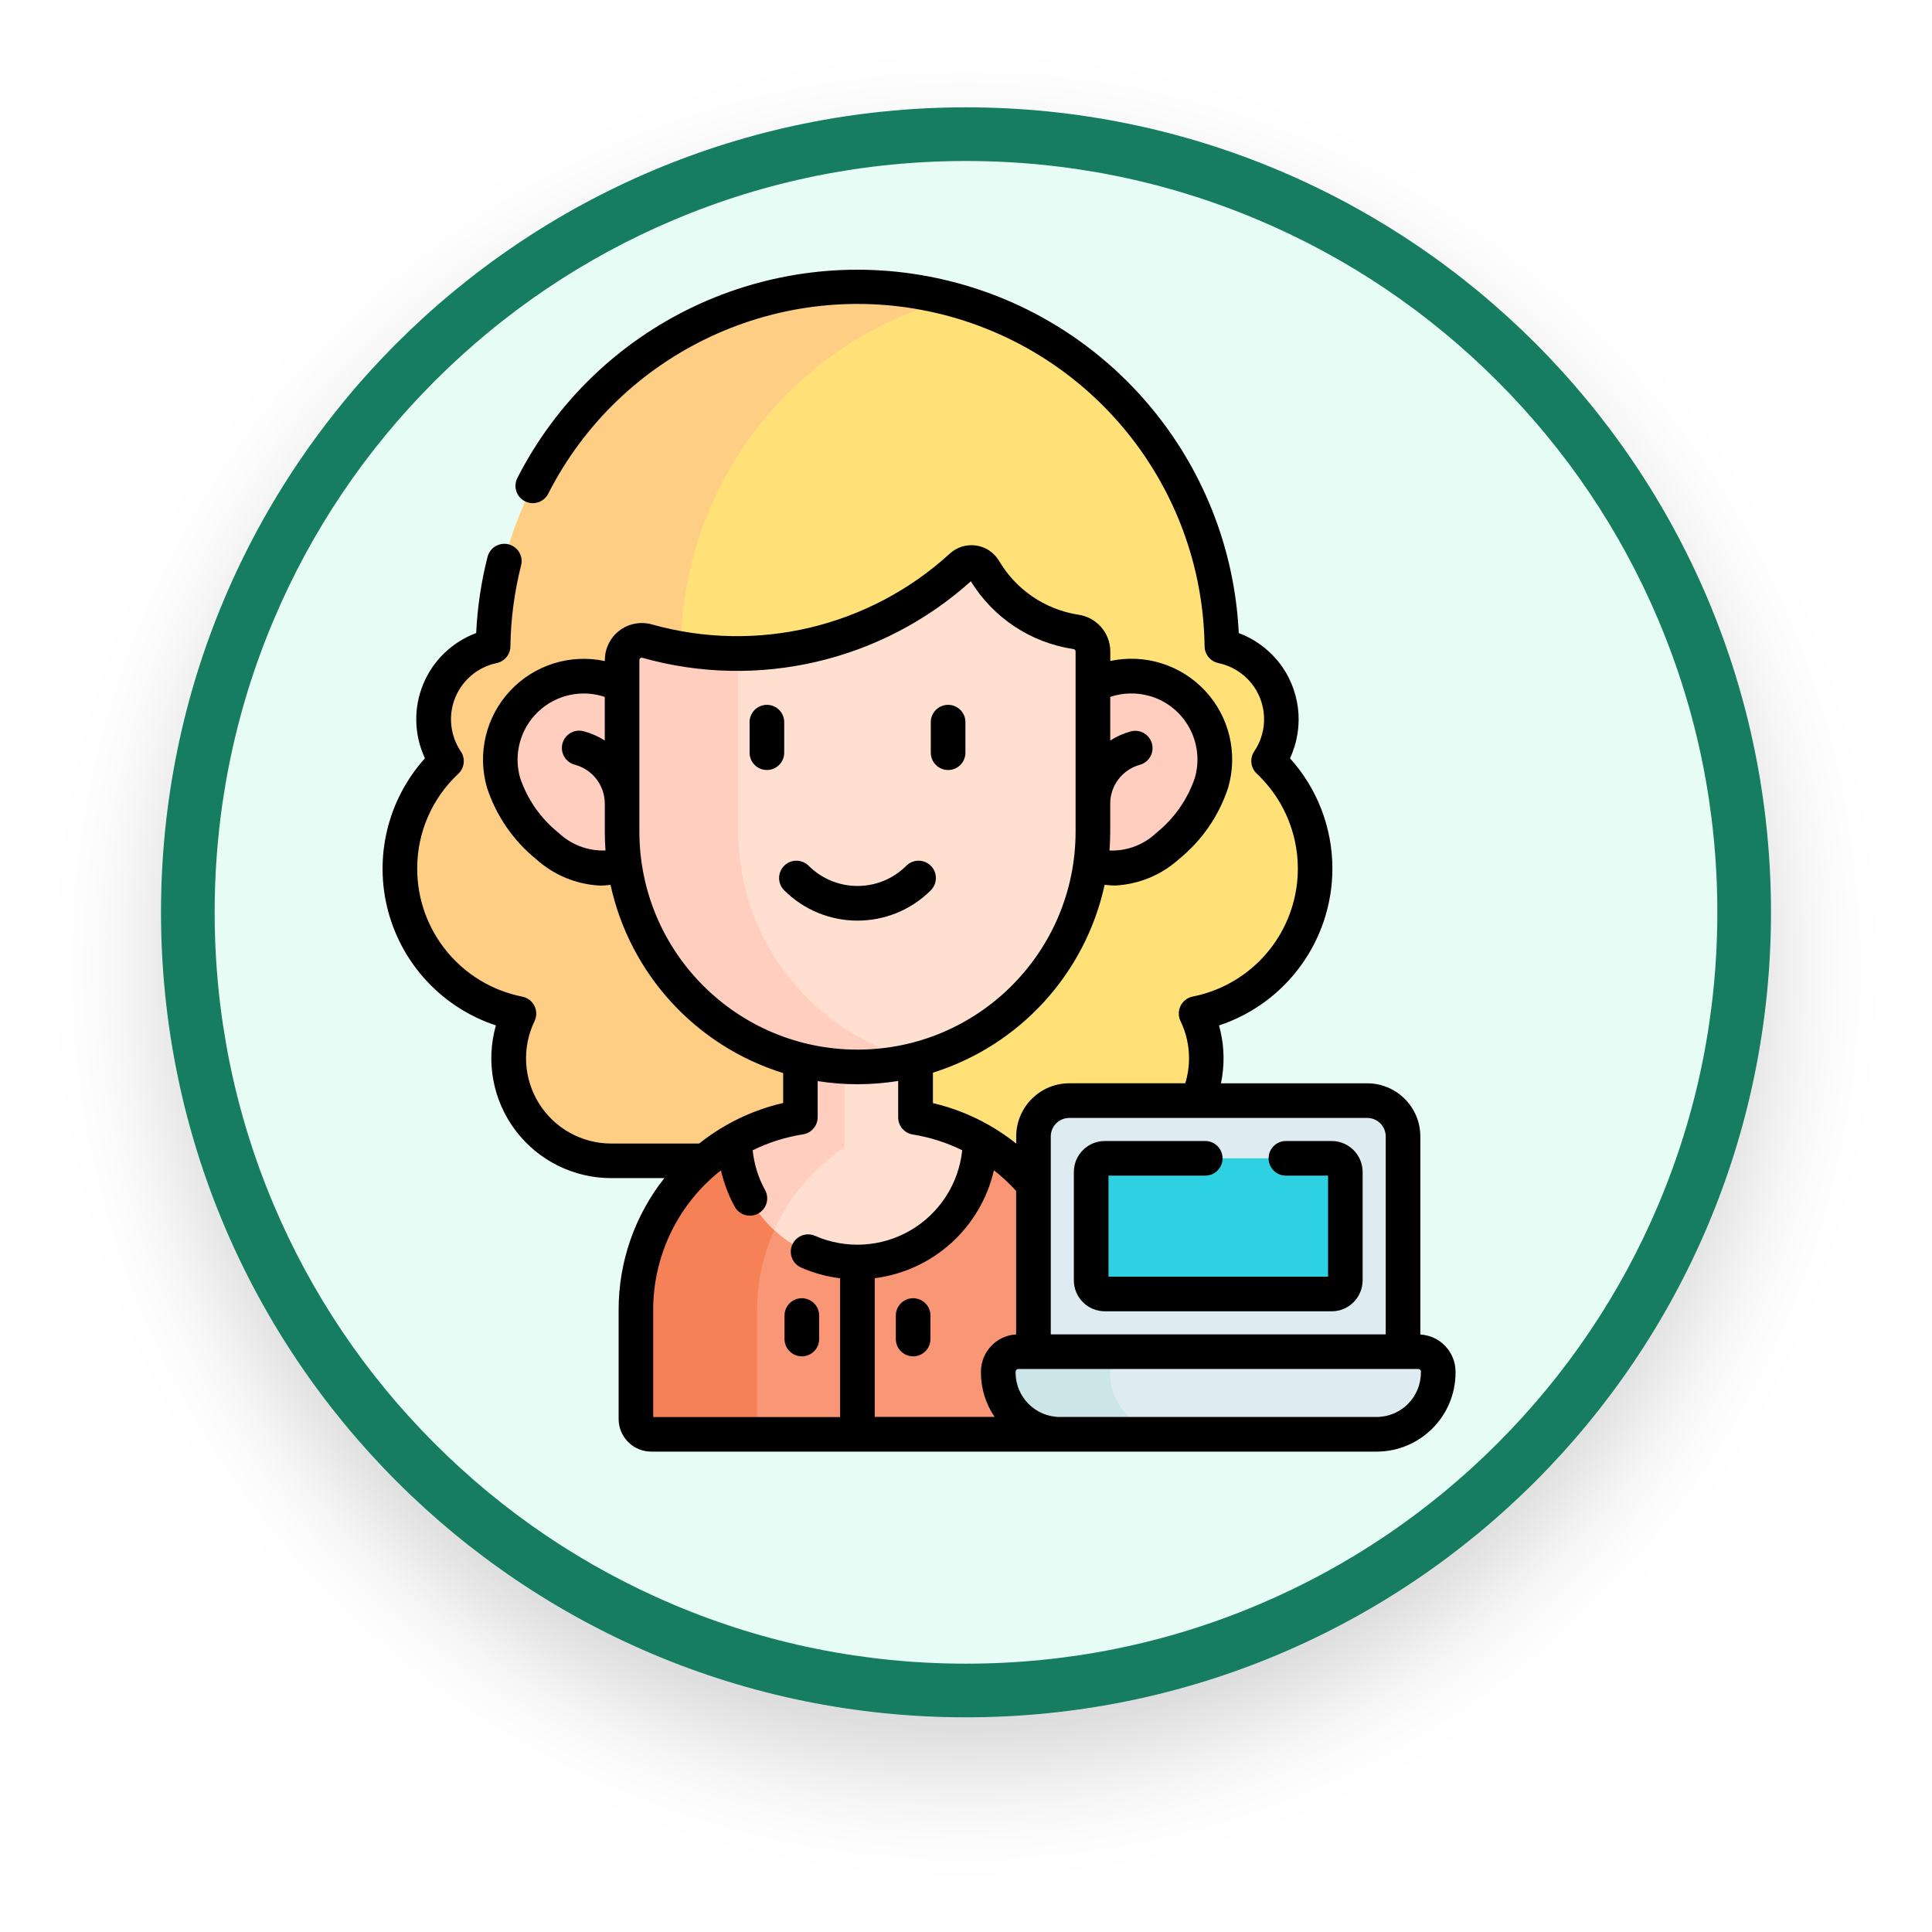
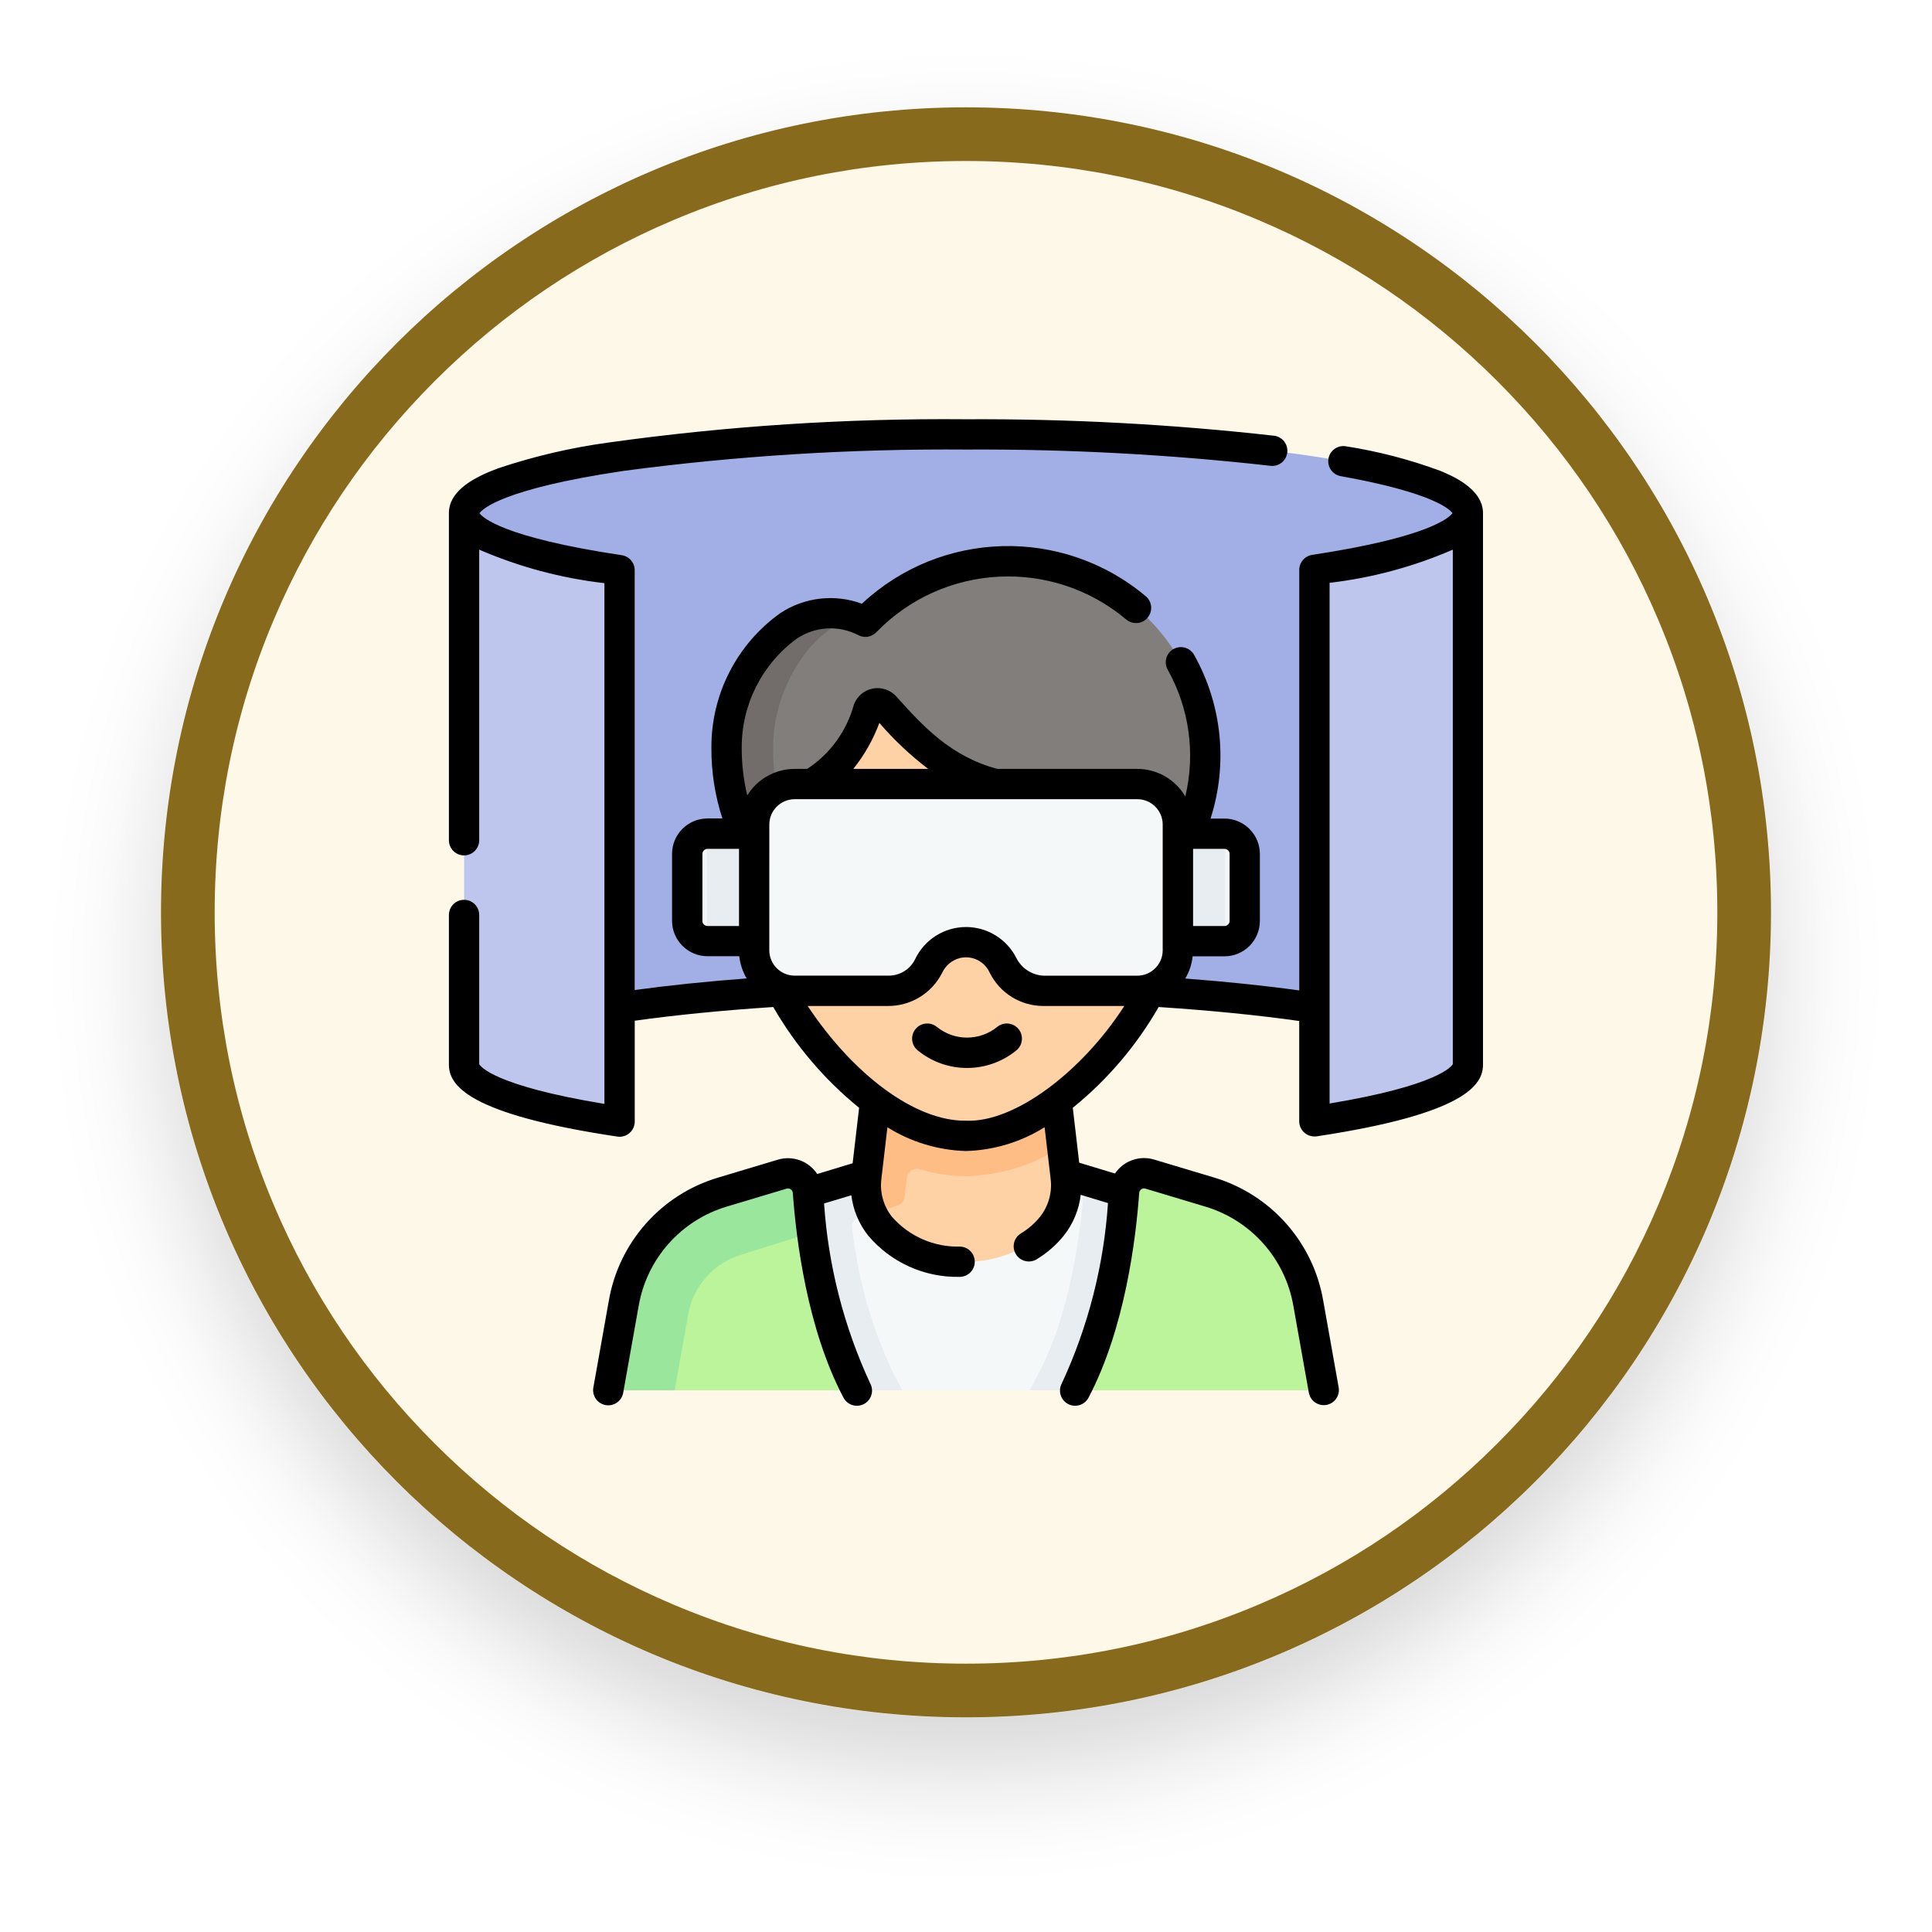
<svg xmlns="http://www.w3.org/2000/svg" width="108" height="108" viewBox="0 0 108 108">
  <defs>
    <filter id="Fondo" x="0" y="0" width="108" height="108" filterUnits="userSpaceOnUse">
      <feOffset dy="3" input="SourceAlpha" />
      <feGaussianBlur stdDeviation="3" result="blur" />
      <feFlood flood-opacity="0.161" />
      <feComposite operator="in" in2="blur" />
      <feComposite in="SourceGraphic" />
    </filter>
  </defs>
-   <g id="Group_1220863" data-name="Group 1220863" transform="translate(-614.101 -446)">
-     <g id="Group_1220723" data-name="Group 1220723" transform="translate(0 -11)">
-       <g id="Group_1220472" data-name="Group 1220472" transform="translate(0 162)">
-         <g id="Group_1210004" data-name="Group 1210004" transform="translate(623.101 301)">
-           <g id="Group_1143757" data-name="Group 1143757" transform="translate(0)">
-             <g transform="matrix(1, 0, 0, 1, -9, -6)" filter="url(#Fondo)">
-               <g id="Fondo-2" data-name="Fondo" transform="translate(9 6)" fill="#e8fcf6">
-                 <path d="M 45 88.5 C 39.127 88.5 33.43 87.35 28.068 85.082 C 22.889 82.891 18.236 79.754 14.241 75.759 C 10.245 71.764 7.109 67.111 4.918 61.932 C 2.65 56.57 1.5 50.873 1.5 45 C 1.5 39.127 2.65 33.43 4.918 28.068 C 7.109 22.889 10.245 18.236 14.241 14.241 C 18.236 10.245 22.889 7.109 28.068 4.918 C 33.43 2.65 39.127 1.5 45 1.5 C 50.873 1.5 56.57 2.65 61.932 4.918 C 67.111 7.109 71.764 10.245 75.759 14.241 C 79.754 18.236 82.891 22.889 85.082 28.068 C 87.35 33.43 88.5 39.127 88.5 45 C 88.5 50.873 87.35 56.57 85.082 61.932 C 82.891 67.111 79.754 71.764 75.759 75.759 C 71.764 79.754 67.111 82.891 61.932 85.082 C 56.57 87.35 50.873 88.5 45 88.5 Z" stroke="none" />
-                 <path d="M 45 3 C 39.329 3 33.829 4.11 28.653 6.299 C 23.652 8.415 19.16 11.443 15.301 15.301 C 11.443 19.16 8.415 23.652 6.299 28.653 C 4.11 33.829 3 39.329 3 45 C 3 50.671 4.11 56.171 6.299 61.347 C 8.415 66.348 11.443 70.84 15.301 74.698 C 19.16 78.557 23.652 81.585 28.653 83.701 C 33.829 85.89 39.329 87 45 87 C 50.671 87 56.171 85.89 61.347 83.701 C 66.348 81.585 70.84 78.557 74.698 74.698 C 78.557 70.84 81.585 66.348 83.701 61.347 C 85.89 56.171 87 50.671 87 45 C 87 39.329 85.89 33.829 83.701 28.653 C 81.585 23.652 78.557 19.16 74.698 15.301 C 70.84 11.443 66.348 8.415 61.347 6.299 C 56.171 4.11 50.671 3 45 3 M 45 0 C 69.853 0 90 20.147 90 45 C 90 69.853 69.853 90 45 90 C 20.147 90 0 69.853 0 45 C 0 20.147 20.147 0 45 0 Z" stroke="none" fill="#157d60" />
+   <g id="Group_1225029" data-name="Group 1225029" transform="translate(-613.941 -545)">
+     <g id="Group_1224687" data-name="Group 1224687">
+       <g id="Group_1224323" data-name="Group 1224323" transform="translate(-0.16 88)">
+         <g id="Group_1220472" data-name="Group 1220472" transform="translate(0 162)">
+           <g id="Group_1210004" data-name="Group 1210004" transform="translate(623.101 301)">
+             <g id="Group_1143757" data-name="Group 1143757" transform="translate(0)">
+               <g transform="matrix(1, 0, 0, 1, -9, -6)" filter="url(#Fondo)">
+                 <g id="Fondo-2" data-name="Fondo" transform="translate(9 6)" fill="#fef8e9">
+                   <path d="M 45 88.5 C 39.127 88.5 33.43 87.35 28.068 85.082 C 22.889 82.891 18.236 79.754 14.241 75.759 C 10.245 71.764 7.109 67.111 4.918 61.932 C 2.65 56.57 1.5 50.873 1.5 45 C 1.5 39.127 2.65 33.43 4.918 28.068 C 7.109 22.889 10.245 18.236 14.241 14.241 C 18.236 10.245 22.889 7.109 28.068 4.918 C 33.43 2.65 39.127 1.5 45 1.5 C 50.873 1.5 56.57 2.65 61.932 4.918 C 67.111 7.109 71.764 10.245 75.759 14.241 C 79.754 18.236 82.891 22.889 85.082 28.068 C 87.35 33.43 88.5 39.127 88.5 45 C 88.5 50.873 87.35 56.57 85.082 61.932 C 82.891 67.111 79.754 71.764 75.759 75.759 C 71.764 79.754 67.111 82.891 61.932 85.082 C 56.57 87.35 50.873 88.5 45 88.5 Z" stroke="none" />
+                   <path d="M 45 3 C 39.329 3 33.829 4.11 28.653 6.299 C 23.652 8.415 19.16 11.443 15.301 15.301 C 11.443 19.16 8.415 23.652 6.299 28.653 C 4.11 33.829 3 39.329 3 45 C 3 50.671 4.11 56.171 6.299 61.347 C 8.415 66.348 11.443 70.84 15.301 74.698 C 19.16 78.557 23.652 81.585 28.653 83.701 C 33.829 85.89 39.329 87 45 87 C 50.671 87 56.171 85.89 61.347 83.701 C 66.348 81.585 70.84 78.557 74.698 74.698 C 78.557 70.84 81.585 66.348 83.701 61.347 C 85.89 56.171 87 50.671 87 45 C 87 39.329 85.89 33.829 83.701 28.653 C 81.585 23.652 78.557 19.16 74.698 15.301 C 70.84 11.443 66.348 8.415 61.347 6.299 C 56.171 4.11 50.671 3 45 3 M 45 0 C 69.853 0 90 20.147 90 45 C 90 69.853 69.853 90 45 90 C 20.147 90 0 69.853 0 45 C 0 20.147 20.147 0 45 0 Z" stroke="none" fill="#886a1c" />
+                 </g>
              </g>
            </g>
          </g>
        </g>
      </g>
-       <g id="maestro_2_" data-name="maestro (2)" transform="translate(611.883 472.075)">
-         <g id="Group_1220721" data-name="Group 1220721" transform="translate(24.573 0.967)">
-           <g id="Group_1220719" data-name="Group 1220719" transform="translate(0)">
-             <path id="Path_1160534" data-name="Path 1160534" d="M79.667,34a4.178,4.178,0,0,0-2.611-6.427,20.369,20.369,0,0,0-40.734,0A4.178,4.178,0,0,0,33.712,34a8.256,8.256,0,0,0,4.053,14.114,5.735,5.735,0,0,0,5.161,8.231H70.453a5.735,5.735,0,0,0,5.161-8.231A8.256,8.256,0,0,0,79.667,34Z" transform="translate(-31.111 -7.496)" fill="#ffe177" />
-             <path id="Path_1160535" data-name="Path 1160535" d="M58.438,56.351H42.925a5.733,5.733,0,0,1-5.161-8.231A8.256,8.256,0,0,1,33.711,34a4.113,4.113,0,0,1-.527-1.093,4.181,4.181,0,0,1,3.137-5.334,20.389,20.389,0,0,1,25.613-19.4,20.386,20.386,0,0,0-15.121,19.4s.6,4.234.073,4.694Z" transform="translate(-31.109 -7.5)" fill="#fece85" />
-             <path id="Path_1160536" data-name="Path 1160536" d="M158.107,377.019v6.1a.857.857,0,0,1-.858.858H134.192a.859.859,0,0,1-.858-.858v-6.1a10.854,10.854,0,0,1,2.553-7.009,10.965,10.965,0,0,1,2.98-2.478,10.835,10.835,0,0,1,5.367-1.413h2.975a10.9,10.9,0,0,1,10.9,10.9Z" transform="translate(-120.142 -319.84)" fill="#f99675" />
-             <path id="Path_1160537" data-name="Path 1160537" d="M149.115,366.289a10.9,10.9,0,0,0-9,10.734v6.957H134.2a.858.858,0,0,1-.858-.858v-6.1a10.9,10.9,0,0,1,10.9-10.9h2.975A10.987,10.987,0,0,1,149.115,366.289Z" transform="translate(-120.146 -319.844)" fill="#f68157" />
-             <path id="Path_1160538" data-name="Path 1160538" d="M189.912,332.9a6.856,6.856,0,0,1-13.712,0,10.781,10.781,0,0,1,3.664-1.28V326.36H186.3v5.272A10.781,10.781,0,0,1,189.912,332.9Z" transform="translate(-157.476 -285.211)" fill="#ffdfcf" />
-             <path id="Path_1160539" data-name="Path 1160539" d="M182.33,330.91v6.353a10.954,10.954,0,0,0-3.919,4.6,6.83,6.83,0,0,1-2.21-5,10.781,10.781,0,0,1,3.664-1.28V330.91Z" transform="translate(-157.476 -289.174)" fill="#ffcebf" />
-             <path id="Path_1160540" data-name="Path 1160540" d="M107.692,176.585a4.664,4.664,0,0,1,6.628,5.436c-.716,2.473-3.731,5.386-6.206,4.67a2.766,2.766,0,0,1-.534-.218h-26.1a2.757,2.757,0,0,1-.534.218c-2.475.716-5.49-2.2-6.2-4.67a4.663,4.663,0,0,1,6.626-5.436Z" transform="translate(-68.953 -154.307)" fill="#ffcebf" />
-             <path id="Path_1160541" data-name="Path 1160541" d="M153.664,131.839v10.069a13.16,13.16,0,0,1-26.319,0v-9.582a1.1,1.1,0,0,1,1.387-1.062,19.844,19.844,0,0,0,5.1.685,18.127,18.127,0,0,0,12.484-4.86.824.824,0,0,1,1.257.179,7.192,7.192,0,0,0,5.118,3.48A1.106,1.106,0,0,1,153.664,131.839Z" transform="translate(-114.926 -111.469)" fill="#ffdfcf" />
-             <path id="Path_1160542" data-name="Path 1160542" d="M143.751,184.027a13.172,13.172,0,0,1-16.4-12.757v-9.582a1.1,1.1,0,0,1,1.387-1.062,19.843,19.843,0,0,0,5.1.685v9.959A13.164,13.164,0,0,0,143.751,184.027Z" transform="translate(-114.927 -140.831)" fill="#ffcebf" />
-           </g>
-           <g id="Group_1220720" data-name="Group 1220720" transform="translate(33.447 45.482)">
-             <path id="Path_1160543" data-name="Path 1160543" d="M313.772,468.706H291.418a1.12,1.12,0,0,0-1.12,1.12v.051a3.446,3.446,0,0,0,3.446,3.446h17.7a3.446,3.446,0,0,0,3.446-3.446v-.051A1.121,1.121,0,0,0,313.772,468.706Z" transform="translate(-290.297 -454.67)" fill="#deecf1" />
-             <path id="Path_1160544" data-name="Path 1160544" d="M299.982,473.327h-6.245a3.446,3.446,0,0,1-3.447-3.446v-.052a1.121,1.121,0,0,1,1.121-1.12h6.245a1.12,1.12,0,0,0-1.12,1.12v.052A3.445,3.445,0,0,0,299.982,473.327Z" transform="translate(-290.291 -454.674)" fill="#cbe5e8" />
-             <path id="Path_1160545" data-name="Path 1160545" d="M324.2,359.942H307.547a2,2,0,0,0-2,2v12.033H326.2V361.945A2,2,0,0,0,324.2,359.942Z" transform="translate(-303.576 -359.942)" fill="#deecf1" />
-             <path id="Path_1160546" data-name="Path 1160546" d="M330.545,391.761v-6.054a.764.764,0,0,1,.764-.764h12.678a.764.764,0,0,1,.764.764v6.054a.764.764,0,0,1-.764.764H331.309A.765.765,0,0,1,330.545,391.761Z" transform="translate(-325.35 -381.716)" fill="#2ed1e2" />
+       <g id="tour-virtual" transform="translate(639.035 556.547)">
+         <g id="Group_1224685" data-name="Group 1224685" transform="translate(0.847 12.736)">
+           <path id="Path_1177095" data-name="Path 1177095" d="M63.619,23.793c0,2.014-5.786,4.412-5.786,4.412l-2.8,23.244a136.633,136.633,0,0,0-19.478-1.234,137.016,137.016,0,0,0-19.365,1.217L13.7,30.357S8.93,26.336,7.71,24.466a1.186,1.186,0,0,1-.21-.674c0-2.432,12.563-4.4,28.059-4.4S63.619,21.36,63.619,23.793Z" transform="translate(-7.5 -19.389)" fill="#a2aee6" />
+           <path id="Path_1177096" data-name="Path 1177096" d="M437.082,58.389V89.215c0,1.213-3.129,2.313-8.191,3.109a.338.338,0,0,1-.39-.335V61.849a.34.34,0,0,1,.288-.335C433.91,60.717,437.082,59.611,437.082,58.389Z" transform="translate(-380.963 -53.985)" fill="#bec6ed" />
+           <path id="Path_1177097" data-name="Path 1177097" d="M16.194,61.866v30.14a.339.339,0,0,1-.39.335c-5.128-.8-8.3-1.9-8.3-3.127V58.389c0,1.231,3.218,2.344,8.406,3.143A.34.34,0,0,1,16.194,61.866Z" transform="translate(-7.5 -53.985)" fill="#bec6ed" />
+           <g id="Group_1224684" data-name="Group 1224684" transform="translate(8.126 7.082)">
+             <path id="Path_1177098" data-name="Path 1177098" d="M147.55,222.842l-28.137-.007c-.016,0-.3.259-.311.259a1.147,1.147,0,0,1-1.1-1.132v-3.74a1.133,1.133,0,0,1,1.086-1.132c.016,0,1,.455,1.011.455l27.489-.108c.016,0,.477-.348.492-.347a1.133,1.133,0,0,1,1.086,1.132v3.74a1.133,1.133,0,0,1-1.086,1.132C148.063,223.094,147.566,222.842,147.55,222.842Z" transform="translate(-113.648 -201.848)" fill="#f5f8f9" />
+             <path id="Path_1177099" data-name="Path 1177099" d="M342.687,217.08v6H337.38v-6.006h5.307Z" transform="translate(-308.257 -201.839)" fill="#e8edf2" />
+             <path id="Path_1177100" data-name="Path 1177100" d="M127.667,217.079h5.26v6.006h-5.291c-.016,0,.016,0,0,0l-.016-6Z" transform="translate(-122.182 -201.839)" fill="#e8edf2" />
+             <path id="Path_1177101" data-name="Path 1177101" d="M134.247,389.985a6.528,6.528,0,0,0-4.537-5.129l-5.447-1.323-1.1-.74-2.109-.665h-9.081l-7.726,3.442c-2.366.712-5.089,1.99-5.513,4.425l12.159,3.648,2.04.961h7.118l2.387-.644Z" transform="translate(-96.557 -348.252)" fill="#f5f8f9" />
+             <path id="Path_1177102" data-name="Path 1177102" d="M113.053,383.809l.209-1.68h-1.293l-8.688,2.734A6.528,6.528,0,0,0,98.73,390l2.143.848h0l9.506,3.76h2.55l-.55-1.049a25.379,25.379,0,0,1-2.26-8.087.451.451,0,0,1,.313-.488l2.231-.7A.567.567,0,0,0,113.053,383.809Z" transform="translate(-96.554 -348.252)" fill="#e8edf2" />
+             <path id="Path_1177103" data-name="Path 1177103" d="M219.632,335.46l-.1,2.825.607,1.118.221,1.709a3.675,3.675,0,0,1-.77,2.732,6.788,6.788,0,0,1-9.607,0,3.548,3.548,0,0,1-.442-.705l.366-3.1.034-4.786Z" transform="translate(-194.858 -306.666)" fill="#fed2a4" />
+             <path id="Path_1177104" data-name="Path 1177104" d="M217.369,339.4l-.511-3.943-9.686-.211-.727,5.863a3.7,3.7,0,0,0,.329,2.027l1.418-.446a.567.567,0,0,0,.391-.47l.135-1.088a.563.563,0,0,1,.72-.471,9,9,0,0,0,2.58.389A10.243,10.243,0,0,0,217.369,339.4Z" transform="translate(-192.083 -306.666)" fill="#ffbd86" />
+             <path id="Path_1177105" data-name="Path 1177105" d="M157.044,122.835c0-8.125,4.132-13.47,11.174-13.47s11.174,5.345,11.174,13.47c0,4.732-.092,6.712-2.023,9.386-2.664,3.689-5.983,6.195-9.15,6.195s-6.486-2.506-9.15-6.195c-1.932-2.674-2.023-4.654-2.023-9.386Z" transform="translate(-148.284 -106.288)" fill="#fed2a4" />
+             <path id="Path_1177106" data-name="Path 1177106" d="M83.338,402.22a.339.339,0,0,1-.333-.4l.816-3.8a7.885,7.885,0,0,1,5.526-6.234l2.422-.577a1.118,1.118,0,0,1,1.438.989,4.6,4.6,0,0,0,.72,1.6,27.369,27.369,0,0,0,2.5,8.821H86.248Z" transform="translate(-82.6 -356.268)" fill="#bbf49b" />
+             <path id="Path_1177107" data-name="Path 1177107" d="M90.788,388.474l-3.949,1.242a4.246,4.246,0,0,0-2.972,3.33l-.758,4.249H79.8a.339.339,0,0,1-.333-.4l.793-4.449a7.885,7.885,0,0,1,5.526-6.234l3.334-1a1.118,1.118,0,0,1,1.439.989C90.6,386.811,90.674,387.59,90.788,388.474Z" transform="translate(-79.462 -350.943)" fill="#9be69d" />
+             <path id="Path_1177108" data-name="Path 1177108" d="M301.717,395.211l-11.647,4.618h-2.55l.55-1.049c1.821-3.473,2.337-8.3,2.475-10.208a3.29,3.29,0,0,1,.087-.553l6.548,2.063A6.525,6.525,0,0,1,301.717,395.211Z" transform="translate(-264.027 -353.477)" fill="#e8edf2" />
+             <path id="Path_1177109" data-name="Path 1177109" d="M323.587,397.295a.339.339,0,0,0,.333-.4l-.793-4.45a7.885,7.885,0,0,0-5.526-6.234l-3.335-1a1.118,1.118,0,0,0-1.438.989c-.171,2.383-.756,7.334-2.728,11.095h13.486Z" transform="translate(-284.058 -350.943)" fill="#bbf49b" />
+             <path id="Path_1177110" data-name="Path 1177110" d="M167.3,96.472a12.312,12.312,0,0,1-1.615,2.613c-.02-.145-.151-.207-2.761-1.222-1.26-.489,1.629-1.993-.565-2.258a16.81,16.81,0,0,1-5.646-.9c-3.388-.677-5.107-2.668-6.73-4.458a.564.564,0,0,0-.948.191,7.028,7.028,0,0,1-2.911,3.985c-1.762,1.036-2.786,4.665-2.786,4.665-1.014-2.325-1.745-4.046-1.745-6.4,0-3.178,1.55-6.436,4.161-7.265a10.008,10.008,0,0,1,2.486-.182,4.79,4.79,0,0,1,.5.2.227.227,0,0,0,.258-.047A11.008,11.008,0,0,1,160.5,82.732,10.823,10.823,0,0,1,167.3,96.472Z" transform="translate(-134.58 -82.111)" fill="#827e7c" />
+             <path id="Path_1177111" data-name="Path 1177111" d="M140.077,115.457a11.523,11.523,0,0,0,.664,3.955A14.625,14.625,0,0,0,139.69,122a9.652,9.652,0,0,1-2.21-6.542c0-4.154,3.324-8.532,7.111-7.3C142,109,140.077,112.3,140.077,115.457Z" transform="translate(-130.929 -105.027)" fill="#726d6a" />
+             <path id="Path_1177112" data-name="Path 1177112" d="M174.805,194.759v7.026a2.267,2.267,0,0,1-2.267,2.267h-5.25a2.5,2.5,0,0,1-2.237-1.389l-.024-.049a2.306,2.306,0,0,0-2.609-1.217,2.362,2.362,0,0,0-1.545,1.266,2.5,2.5,0,0,1-2.237,1.389h-5.25a2.267,2.267,0,0,1-2.267-2.267v-7.026a2.267,2.267,0,0,1,2.267-2.267h19.152A2.267,2.267,0,0,1,174.805,194.759Z" transform="translate(-143.029 -180.028)" fill="#f5f8f9" />
          </g>
        </g>
-         <g id="Group_1220722" data-name="Group 1220722" transform="translate(23.605 0)">
-           <path id="Path_1160547" data-name="Path 1160547" d="M184.51,191.18v-1.707a.968.968,0,1,0-1.936,0v1.707a.968.968,0,1,0,1.936,0Z" transform="translate(-162.059 -164.179)" />
-           <path id="Path_1160548" data-name="Path 1160548" d="M262.04,192.148a.968.968,0,0,0,.968-.968v-1.707a.968.968,0,1,0-1.936,0v1.707A.968.968,0,0,0,262.04,192.148Z" transform="translate(-230.427 -164.179)" />
-           <path id="Path_1160549" data-name="Path 1160549" d="M203.848,257.675a.968.968,0,0,0-1.369-1.369,3.865,3.865,0,0,1-5.46,0,.968.968,0,1,0-1.369,1.369,5.8,5.8,0,0,0,8.2,0Z" transform="translate(-173.202 -222.984)" />
-           <path id="Path_1160550" data-name="Path 1160550" d="M198.677,445.546a.968.968,0,0,0-.968.968v1.312a.968.968,0,1,0,1.936,0v-1.312A.968.968,0,0,0,198.677,445.546Z" transform="translate(-175.241 -388.049)" />
-           <path id="Path_1160551" data-name="Path 1160551" d="M246.9,445.546a.968.968,0,0,0-.968.968v1.312a.968.968,0,1,0,1.936,0v-1.312A.968.968,0,0,0,246.9,445.546Z" transform="translate(-217.242 -388.049)" />
-           <path id="Path_1160552" data-name="Path 1160552" d="M81.616,59.524V48.453a2.974,2.974,0,0,0-2.971-2.971H70.47a6.763,6.763,0,0,0-.028-2.917q-.037-.159-.081-.316A9.248,9.248,0,0,0,76.7,33.485a9.2,9.2,0,0,0-2.37-6.171,5.15,5.15,0,0,0-.689-5.449,5.176,5.176,0,0,0-2.175-1.552,21.342,21.342,0,0,0-40.336-8.65.968.968,0,0,0,1.725.878,19.4,19.4,0,0,1,36.7,8.516.968.968,0,0,0,.771.934,3.224,3.224,0,0,1,1.824,1.1,3.209,3.209,0,0,1,.183,3.833.968.968,0,0,0,.138,1.248,7.288,7.288,0,0,1-3.577,12.46.968.968,0,0,0-.684,1.372,4.726,4.726,0,0,1,.351.993,4.812,4.812,0,0,1,.124,1.084,4.749,4.749,0,0,1-.209,1.4h-6.48a2.974,2.974,0,0,0-2.971,2.971v.4a11.943,11.943,0,0,0-1.534-1.04h0a11.734,11.734,0,0,0-3.122-1.223v-1.7a14.179,14.179,0,0,0,9.6-10.506,3.906,3.906,0,0,0,.572.043,5.742,5.742,0,0,0,3.577-1.471,8.57,8.57,0,0,0,2.758-4.01,5.632,5.632,0,0,0-6.591-7.071v-.54a2.084,2.084,0,0,0-1.811-2.051,6.259,6.259,0,0,1-4.424-3.031,1.792,1.792,0,0,0-2.73-.386,17.627,17.627,0,0,1-16.681,3.959,2.067,2.067,0,0,0-2.609,2v.054a5.632,5.632,0,0,0-6.59,7.071,8.571,8.571,0,0,0,2.758,4.01,5.74,5.74,0,0,0,3.577,1.47,3.924,3.924,0,0,0,.572-.043,14.178,14.178,0,0,0,9.651,10.523v1.672a11.724,11.724,0,0,0-3.173,1.236h0A11.815,11.815,0,0,0,41.3,48.85H36.388a4.767,4.767,0,0,1-4.29-6.84.968.968,0,0,0-.684-1.372,7.292,7.292,0,0,1-5.874-7.152,7.223,7.223,0,0,1,2.3-5.309.968.968,0,0,0,.139-1.246,3.209,3.209,0,0,1,2-4.938.968.968,0,0,0,.771-.934,19.482,19.482,0,0,1,.592-4.507.968.968,0,1,0-1.876-.476,21.378,21.378,0,0,0-.629,4.237,5.14,5.14,0,0,0-2.864,7,9.225,9.225,0,0,0,3.967,14.933,6.7,6.7,0,0,0,6.446,8.537h2.97A11.835,11.835,0,0,0,36.8,58.146v6.1a1.828,1.828,0,0,0,1.826,1.826H79.17a4.419,4.419,0,0,0,4.414-4.414v-.051a2.089,2.089,0,0,0-1.968-2.082ZM61.991,47.418H78.646a1.036,1.036,0,0,1,1.035,1.035V59.518H60.957V48.453A1.036,1.036,0,0,1,61.991,47.418ZM59.021,51.5v8.019a2.089,2.089,0,0,0-1.968,2.082v.051a4.389,4.389,0,0,0,.763,2.478h-6.7V56.378a7.856,7.856,0,0,0,6.662-6.034A9.97,9.97,0,0,1,59.021,51.5Zm7.466-27.67a3.7,3.7,0,0,1,2.524,4.577,6.667,6.667,0,0,1-2.128,3.053A3.6,3.6,0,0,1,64.24,32.47q.039-.526.04-1.063V29.845a2.252,2.252,0,0,1,1.665-2.169.968.968,0,0,0-.5-1.87,4.164,4.164,0,0,0-1.164.514V23.883a3.686,3.686,0,0,1,2.207-.048ZM33.422,31.464a6.667,6.667,0,0,1-2.128-3.052,3.7,3.7,0,0,1,4.731-4.529V26.32a4.161,4.161,0,0,0-1.164-.514.968.968,0,1,0-.5,1.87,2.252,2.252,0,0,1,1.665,2.173h0v1.556q0,.536.04,1.062a3.6,3.6,0,0,1-2.642-1.006Zm4.538-.057V21.824a.127.127,0,0,1,.052-.106.123.123,0,0,1,.076-.027.135.135,0,0,1,.036.005A19.54,19.54,0,0,0,56.49,17.418a8.123,8.123,0,0,0,5.723,3.788.142.142,0,0,1,.131.133V31.407a12.192,12.192,0,1,1-24.384,0Zm.772,26.739a9.911,9.911,0,0,1,3.53-7.59c.085-.072.172-.14.259-.209a7.78,7.78,0,0,0,.746,1.99.968.968,0,1,0,1.7-.922,5.874,5.874,0,0,1-.674-2.189,9.81,9.81,0,0,1,2.815-.89.968.968,0,0,0,.818-.956V45.359a14.163,14.163,0,0,0,4.5-.009v2.039a.968.968,0,0,0,.814.955,9.8,9.8,0,0,1,2.767.88,5.893,5.893,0,0,1-8.226,4.785.968.968,0,1,0-.778,1.773,7.76,7.76,0,0,0,2.178.6v7.757H38.733V58.146Zm42.915,3.511a2.481,2.481,0,0,1-2.478,2.478h-17.7a2.481,2.481,0,0,1-2.478-2.478v-.051a.153.153,0,0,1,.153-.153H81.5a.153.153,0,0,1,.153.153Z" transform="translate(-23.605 0)" />
-           <path id="Path_1160553" data-name="Path 1160553" d="M324.777,386.96h12.679a1.734,1.734,0,0,0,1.732-1.733v-6.054a1.734,1.734,0,0,0-1.732-1.733H334.9a.968.968,0,1,0,0,1.936h2.356v5.648H324.981v-5.648h5.408a.968.968,0,1,0,0-1.936h-5.612a1.734,1.734,0,0,0-1.732,1.733v6.054A1.734,1.734,0,0,0,324.777,386.96Z" transform="translate(-284.403 -328.732)" />
+         <g id="Group_1224686" data-name="Group 1224686" transform="translate(0 11.889)">
+           <path id="Path_1177113" data-name="Path 1177113" d="M55.426,14.776A27.447,27.447,0,0,0,50.139,13.4a.847.847,0,0,0-.3,1.667c5.228.933,6.13,1.882,6.262,2.072-.145.209-1.214,1.329-7.845,2.332a.847.847,0,0,0-.72.837V43.818c-1.935-.267-4.068-.49-6.373-.664a3.09,3.09,0,0,0,.413-1.242h1.778a1.982,1.982,0,0,0,1.98-1.98v-3.74a1.982,1.982,0,0,0-1.98-1.98h-.778a11.5,11.5,0,0,0-.907-9.131.847.847,0,1,0-1.48.823,9.824,9.824,0,0,1,.977,7.071,3.114,3.114,0,0,0-2.685-1.54H30.658c-2.628-.7-4.189-2.424-5.652-4.054a1.41,1.41,0,0,0-2.369.465,6.252,6.252,0,0,1-2.608,3.589h-.7a3.114,3.114,0,0,0-2.651,1.483,11.249,11.249,0,0,1-.309-2.669,7.516,7.516,0,0,1,3.075-6.094,3.378,3.378,0,0,1,3.465-.186.847.847,0,0,0,.989-.178,10.26,10.26,0,0,1,13.966-.707.847.847,0,0,0,1.091-1.3,11.963,11.963,0,0,0-15.868.417,5.087,5.087,0,0,0-4.539.511,9.179,9.179,0,0,0-3.874,7.532,12.486,12.486,0,0,0,.615,3.962h-.835a1.982,1.982,0,0,0-1.98,1.98v3.74a1.982,1.982,0,0,0,1.98,1.98h1.778a3.09,3.09,0,0,0,.413,1.242c-2.26.171-4.356.388-6.26.649V20.326a.847.847,0,0,0-.722-.837C2.936,18.481,1.855,17.35,1.71,17.14c.146-.211,1.235-1.351,8.042-2.362a137.046,137.046,0,0,1,19.155-1.195,145.471,145.471,0,0,1,17.048.912.847.847,0,0,0,.2-1.681,147.183,147.183,0,0,0-17.252-.924,135.684,135.684,0,0,0-19.972,1.3,33.65,33.65,0,0,0-6.177,1.442C1.574,15.071,0,15.808,0,17.14V35.423a.847.847,0,0,0,1.694,0V19.179a24.752,24.752,0,0,0,7,1.873v29.11c-6.181-1.018-6.938-2.108-7-2.221V39.6A.847.847,0,0,0,0,39.6v8.365c0,1.122.976,2.761,9.416,4.024a.847.847,0,0,0,.972-.837v-5.64c2.3-.322,4.9-.579,7.743-.766a20.39,20.39,0,0,0,4.8,5.634l-.362,3.1-1.981.6a1.958,1.958,0,0,0-2.2-.8l-3.335,1a8.725,8.725,0,0,0-6.116,6.9l-.864,4.848a.847.847,0,0,0,1.667.3l.864-4.851A7.042,7.042,0,0,1,15.54,55.9l3.335-1a.27.27,0,0,1,.234.037.265.265,0,0,1,.116.2c.188,2.616.8,7.58,2.822,11.427a.847.847,0,1,0,1.5-.786,28.463,28.463,0,0,1-2.575-10.05l1.525-.459a4.491,4.491,0,0,0,.947,2.262,6.51,6.51,0,0,0,5.082,2.3h.032a.847.847,0,0,0,.031-1.693,4.886,4.886,0,0,1-3.825-1.669,2.844,2.844,0,0,1-.589-2.106l.338-2.894a8.746,8.746,0,0,0,4.393,1.327A8.747,8.747,0,0,0,33.3,51.466l.338,2.895a2.844,2.844,0,0,1-.589,2.106,4.063,4.063,0,0,1-1.069.931.847.847,0,1,0,.876,1.45,5.755,5.755,0,0,0,1.513-1.318,4.49,4.49,0,0,0,.95-2.286l1.524.462a28.488,28.488,0,0,1-2.577,10.071.847.847,0,1,0,1.5.786c2.017-3.847,2.634-8.811,2.822-11.427a.265.265,0,0,1,.116-.2.269.269,0,0,1,.234-.037l3.335,1a7.044,7.044,0,0,1,4.936,5.571l.864,4.848a.847.847,0,0,0,1.667-.3l-.863-4.844a8.727,8.727,0,0,0-6.116-6.9l-3.335-1a1.959,1.959,0,0,0-2.192.779l-2-.605-.358-3.069a20.179,20.179,0,0,0,4.8-5.633c2.89.19,5.526.452,7.857.781v5.607a.847.847,0,0,0,.295.642.884.884,0,0,0,.679.2c8.338-1.261,9.3-2.891,9.3-4.007V17.14c0-1.39-1.8-2.123-2.386-2.364ZM43.642,36.191v3.74a.287.287,0,0,1-.286.286H41.6V35.905h1.76A.287.287,0,0,1,43.642,36.191ZM24.063,28.863a17.879,17.879,0,0,0,2.727,2.571H22.608a9.281,9.281,0,0,0,1.455-2.571Zm-6.152,5.685a1.421,1.421,0,0,1,1.42-1.42H38.482a1.421,1.421,0,0,1,1.42,1.42v7.026a1.421,1.421,0,0,1-1.42,1.42h-5.25a1.8,1.8,0,0,1-1.5-.967,3.156,3.156,0,0,0-2.819-1.753,3.154,3.154,0,0,0-2.852,1.8,1.64,1.64,0,0,1-1.478.918H19.33a1.421,1.421,0,0,1-1.42-1.42Zm-3.74,5.383v-3.74a.287.287,0,0,1,.286-.286h1.76v4.312h-1.76a.287.287,0,0,1-.286-.286ZM28.906,51.1c-2.864.039-6.332-2.615-8.851-6.412h4.459A3.376,3.376,0,0,0,27.57,42.84a1.509,1.509,0,0,1,.99-.831,1.458,1.458,0,0,1,1.249.272,1.5,1.5,0,0,1,.435.572,3.346,3.346,0,0,0,2.988,1.835h4.524c-2.372,3.68-6.138,6.532-8.85,6.412Zm27.213-3.16c-.062.113-.811,1.19-6.888,2.2V21.034a24.465,24.465,0,0,0,6.888-1.855Z" transform="translate(0 -11.889)" />
+           <path id="Path_1177114" data-name="Path 1177114" d="M234.073,311.221a2.679,2.679,0,0,1-3.383,0,.847.847,0,1,0-1.063,1.319,4.361,4.361,0,0,0,5.509,0,.847.847,0,1,0-1.063-1.319Z" transform="translate(-203.418 -277.256)" />
        </g>
      </g>
    </g>
  </g>
</svg>
